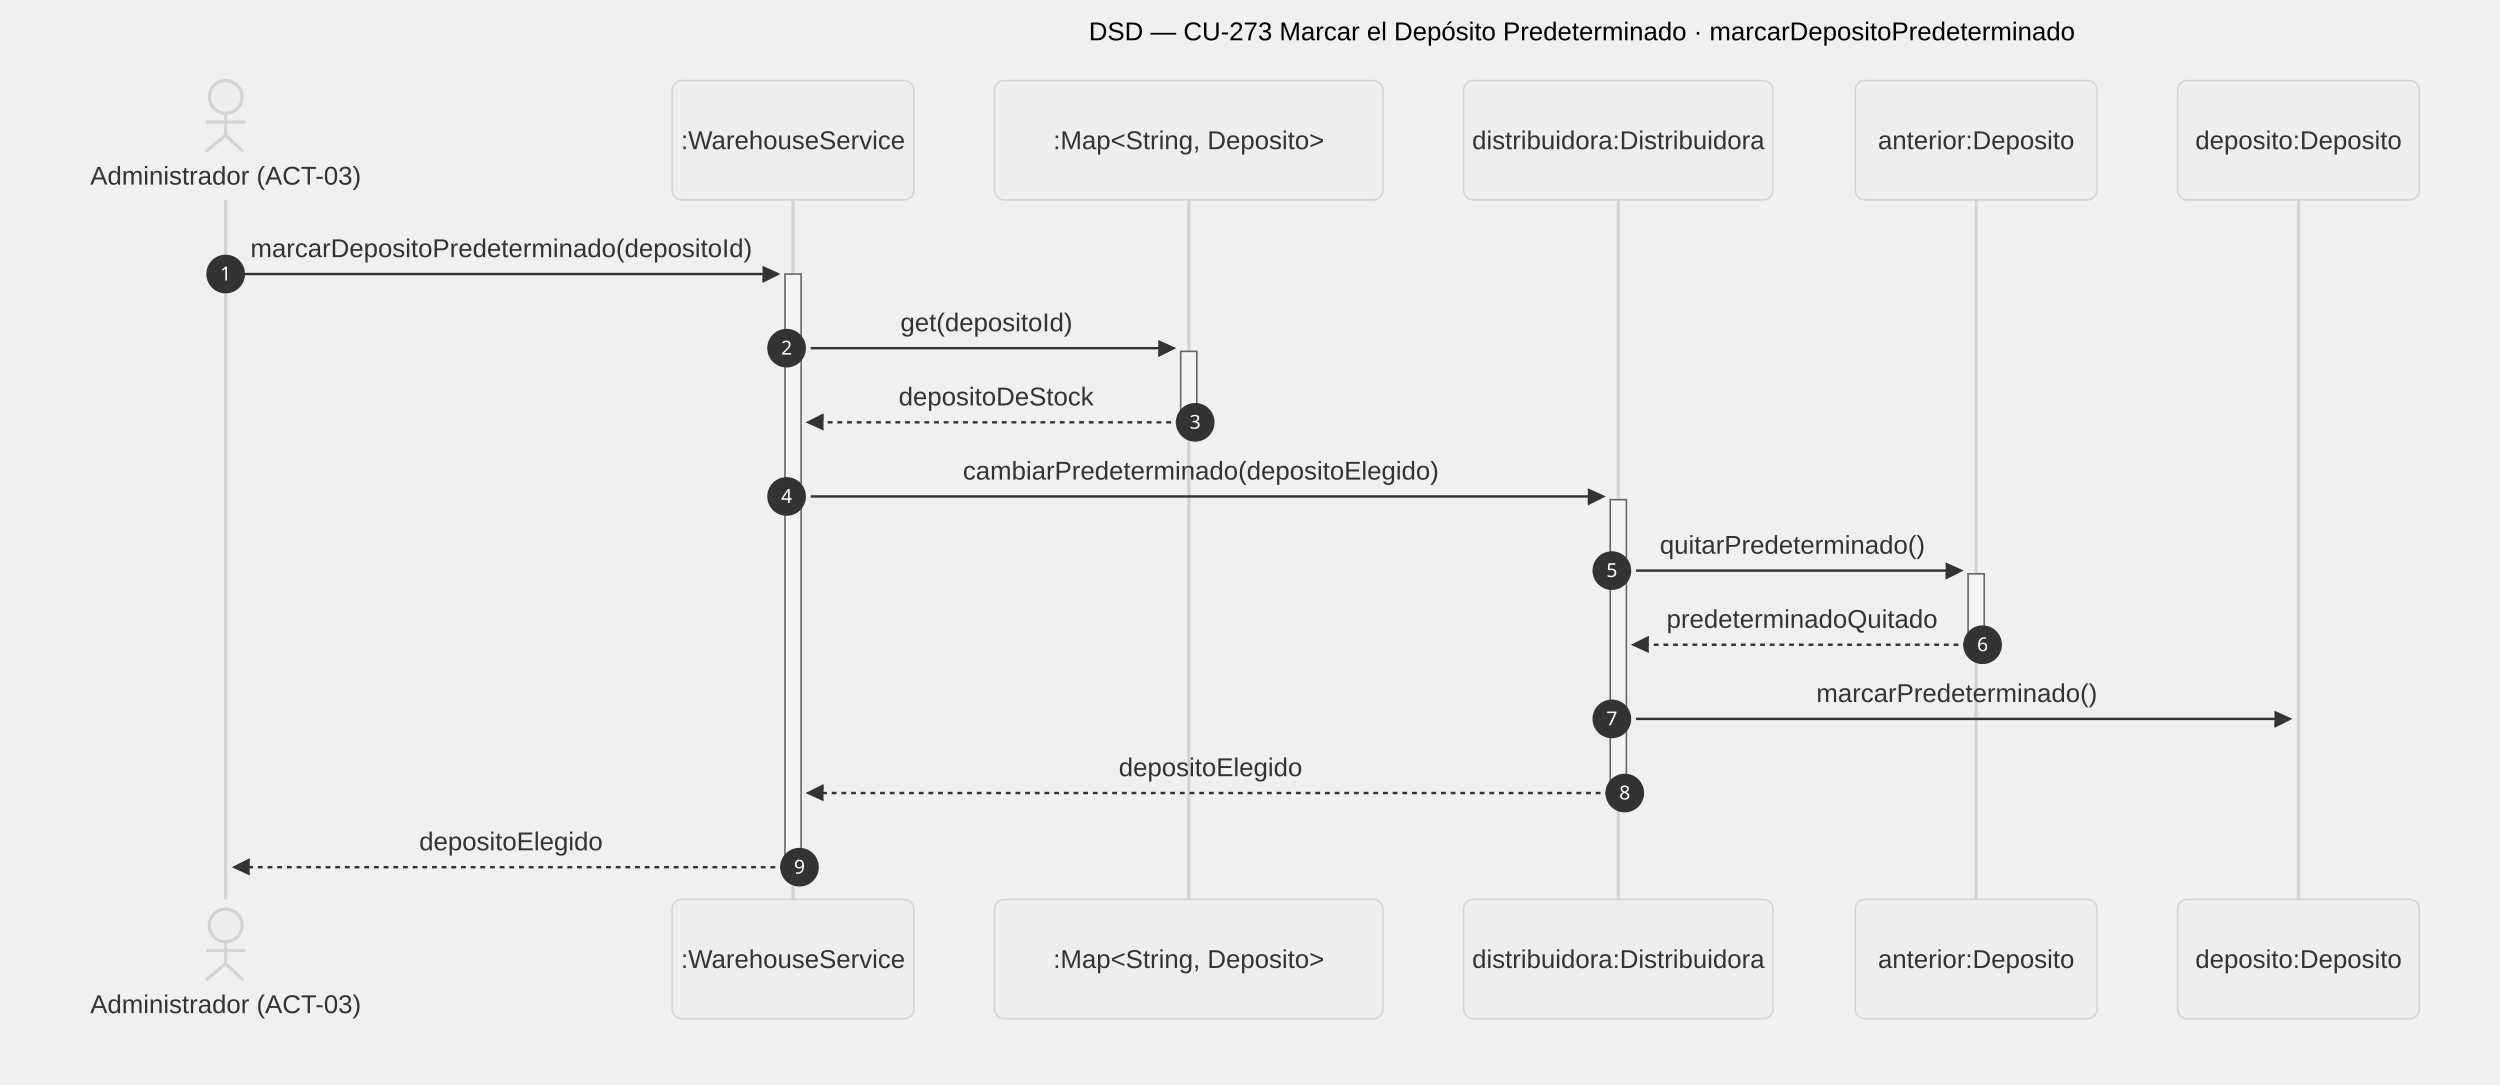
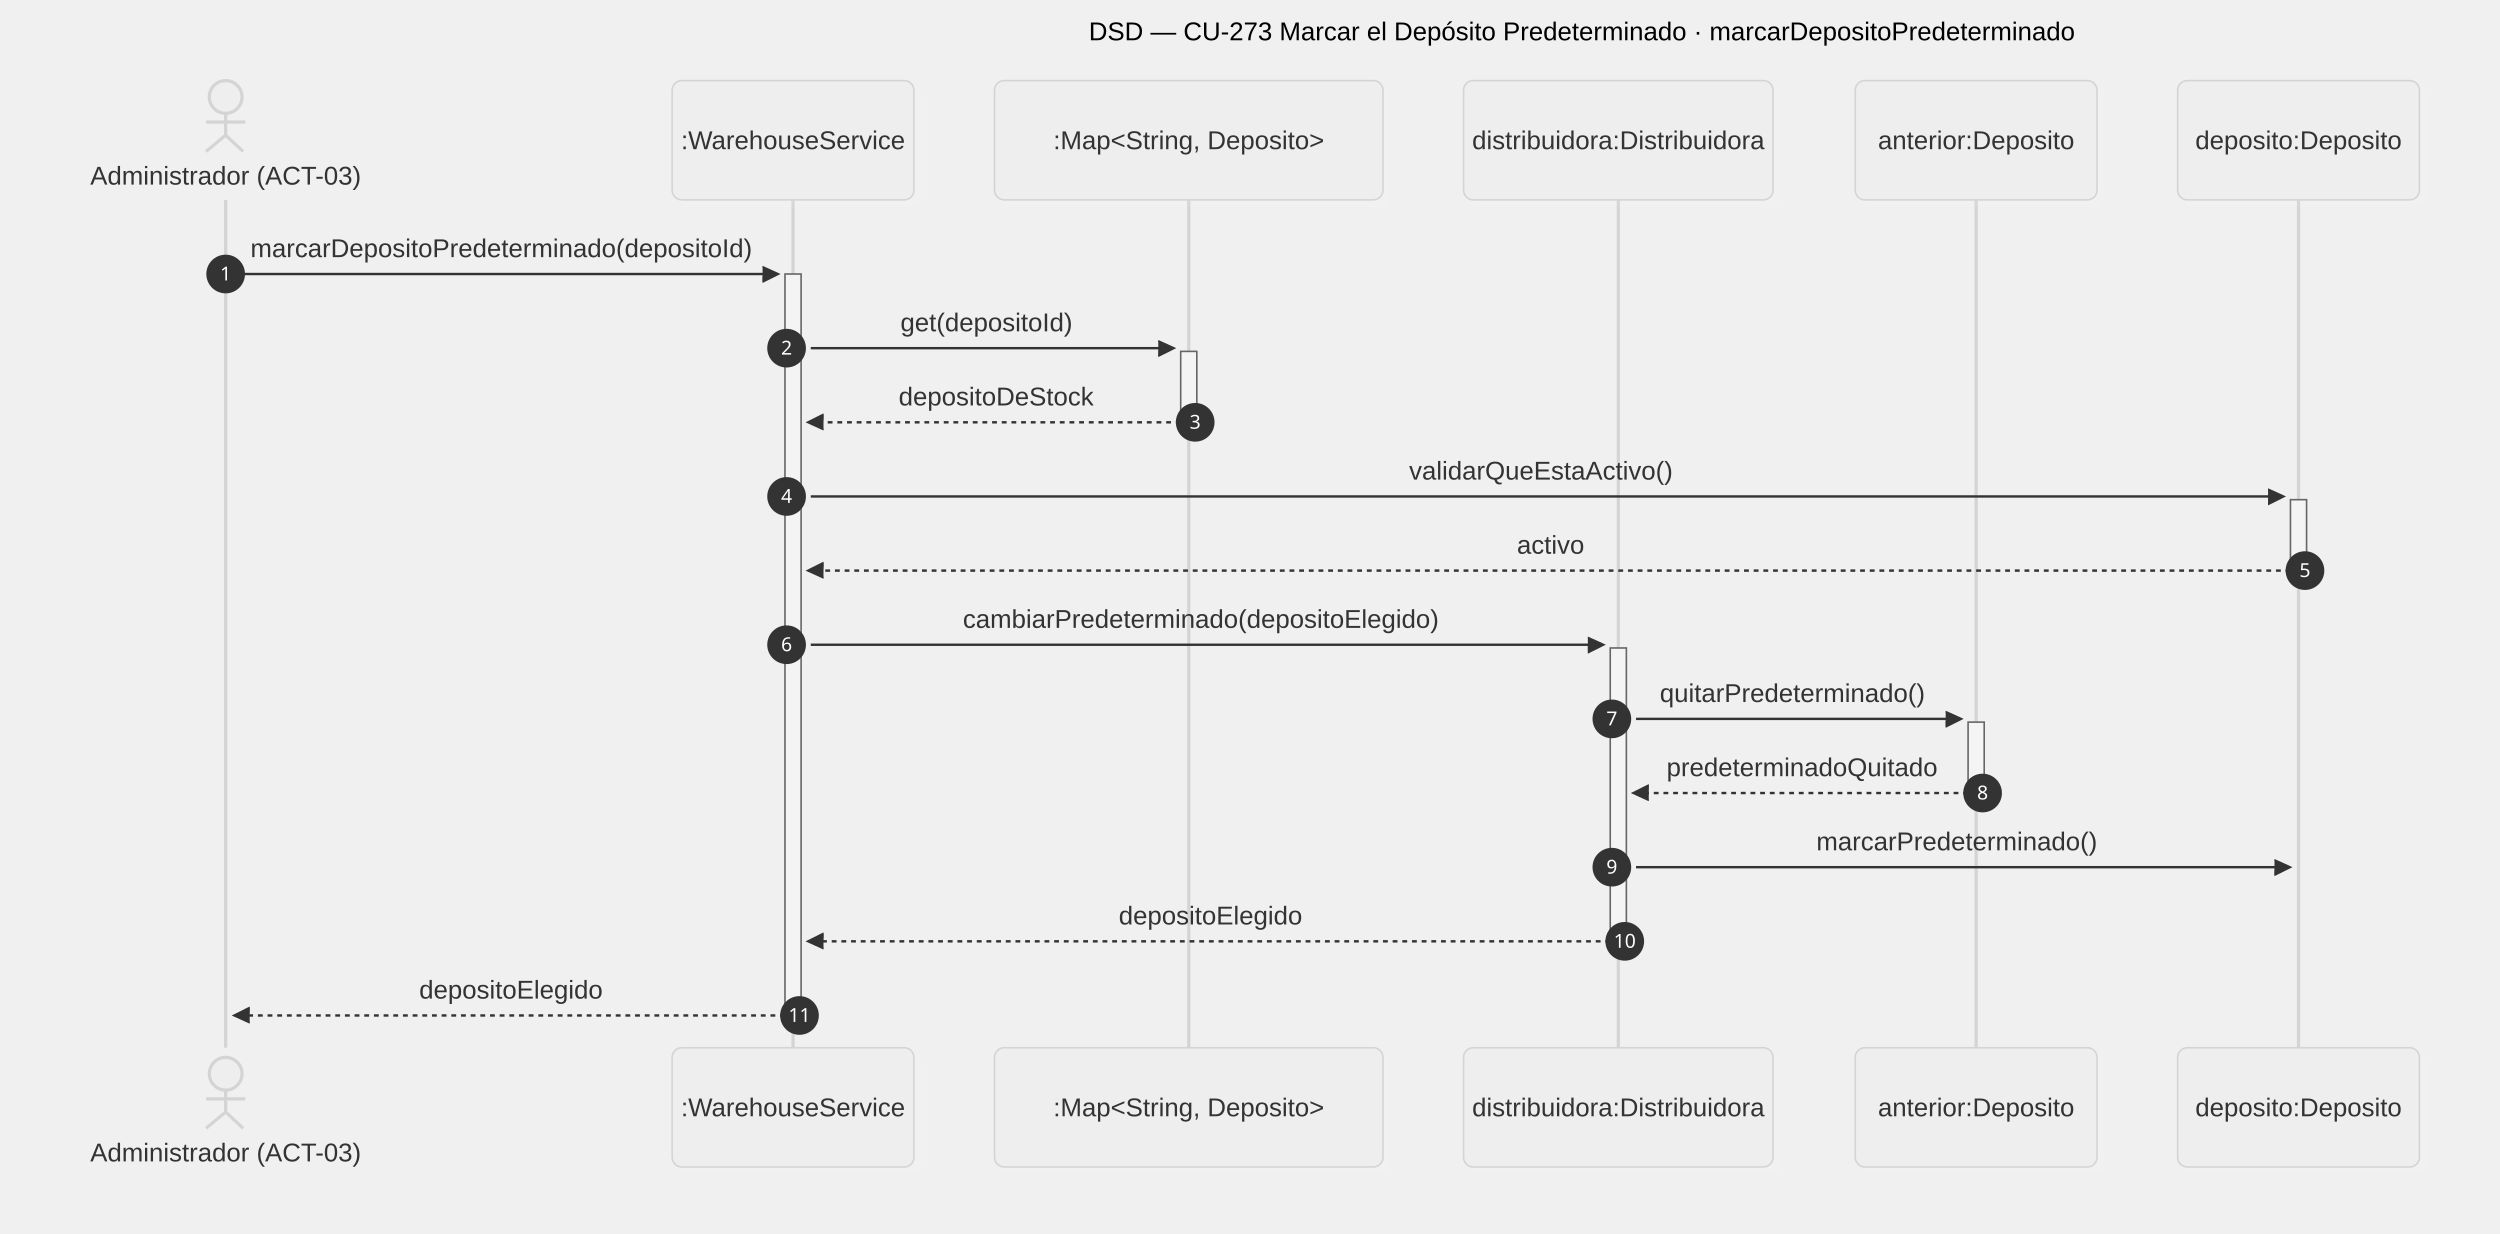
- <svg xmlns="http://www.w3.org/2000/svg" id="my-svg" width="100%" style="max-width: 1551px; background-color: white;" viewBox="-50 -50 1551 673" role="graphics-document document" aria-roledescription="sequence">
-   <g>
-     <rect x="1301" y="508" fill="#eaeaea" stroke="#666" width="150" height="74" name="DEP" rx="6" ry="6" class="actor actor-bottom" data-look="neo" filter="url(#my-svg-drop-shadow)" />
-     <text x="1376" y="545" dominant-baseline="central" alignment-baseline="central" class="actor actor-box" style="text-anchor: middle; font-size: 16px; font-weight: 400;">
+ <svg xmlns="http://www.w3.org/2000/svg" id="my-svg" width="100%" style="max-width: 1551px; background-color: white;" viewBox="-50 -50 1551 765" role="graphics-document document" aria-roledescription="sequence">
+   <g>
+     <rect x="1301" y="600" fill="#eaeaea" stroke="#666" width="150" height="74" name="DEP" rx="6" ry="6" class="actor actor-bottom" data-look="neo" filter="url(#my-svg-drop-shadow)" />
+     <text x="1376" y="637" dominant-baseline="central" alignment-baseline="central" class="actor actor-box" style="text-anchor: middle; font-size: 16px; font-weight: 400;">
      <tspan x="1376" dy="0">deposito:Deposito</tspan>
    </text>
  </g>
  <g>
-     <rect x="1101" y="508" fill="#eaeaea" stroke="#666" width="150" height="74" name="ANT" rx="6" ry="6" class="actor actor-bottom" data-look="neo" filter="url(#my-svg-drop-shadow)" />
-     <text x="1176" y="545" dominant-baseline="central" alignment-baseline="central" class="actor actor-box" style="text-anchor: middle; font-size: 16px; font-weight: 400;">
+     <rect x="1101" y="600" fill="#eaeaea" stroke="#666" width="150" height="74" name="ANT" rx="6" ry="6" class="actor actor-bottom" data-look="neo" filter="url(#my-svg-drop-shadow)" />
+     <text x="1176" y="637" dominant-baseline="central" alignment-baseline="central" class="actor actor-box" style="text-anchor: middle; font-size: 16px; font-weight: 400;">
      <tspan x="1176" dy="0">anterior:Deposito</tspan>
    </text>
  </g>
  <g>
-     <rect x="858" y="508" fill="#eaeaea" stroke="#666" width="192" height="74" name="DIS" rx="6" ry="6" class="actor actor-bottom" data-look="neo" filter="url(#my-svg-drop-shadow)" />
-     <text x="954" y="545" dominant-baseline="central" alignment-baseline="central" class="actor actor-box" style="text-anchor: middle; font-size: 16px; font-weight: 400;">
+     <rect x="858" y="600" fill="#eaeaea" stroke="#666" width="192" height="74" name="DIS" rx="6" ry="6" class="actor actor-bottom" data-look="neo" filter="url(#my-svg-drop-shadow)" />
+     <text x="954" y="637" dominant-baseline="central" alignment-baseline="central" class="actor actor-box" style="text-anchor: middle; font-size: 16px; font-weight: 400;">
      <tspan x="954" dy="0">distribuidora:Distribuidora</tspan>
    </text>
  </g>
  <g>
-     <rect x="567" y="508" fill="#eaeaea" stroke="#666" width="241" height="74" name="COL" rx="6" ry="6" class="actor actor-bottom" data-look="neo" filter="url(#my-svg-drop-shadow)" />
-     <text x="687.5" y="545" dominant-baseline="central" alignment-baseline="central" class="actor actor-box" style="text-anchor: middle; font-size: 16px; font-weight: 400;">
+     <rect x="567" y="600" fill="#eaeaea" stroke="#666" width="241" height="74" name="COL" rx="6" ry="6" class="actor actor-bottom" data-look="neo" filter="url(#my-svg-drop-shadow)" />
+     <text x="687.5" y="637" dominant-baseline="central" alignment-baseline="central" class="actor actor-box" style="text-anchor: middle; font-size: 16px; font-weight: 400;">
      <tspan x="687.5" dy="0">:Map&lt;String, Deposito&gt;</tspan>
    </text>
  </g>
  <g>
-     <rect x="367" y="508" fill="#eaeaea" stroke="#666" width="150" height="74" name="SRV" rx="6" ry="6" class="actor actor-bottom" data-look="neo" filter="url(#my-svg-drop-shadow)" />
-     <text x="442" y="545" dominant-baseline="central" alignment-baseline="central" class="actor actor-box" style="text-anchor: middle; font-size: 16px; font-weight: 400;">
+     <rect x="367" y="600" fill="#eaeaea" stroke="#666" width="150" height="74" name="SRV" rx="6" ry="6" class="actor actor-bottom" data-look="neo" filter="url(#my-svg-drop-shadow)" />
+     <text x="442" y="637" dominant-baseline="central" alignment-baseline="central" class="actor actor-box" style="text-anchor: middle; font-size: 16px; font-weight: 400;">
      <tspan x="442" dy="0">:WarehouseService</tspan>
    </text>
  </g>
  <g />
  <g>
-     <line id="actor5" x1="1376" y1="74" x2="1376" y2="508" class="actor-line 200" stroke-width="0.5px" stroke="#999" name="DEP" data-et="life-line" data-id="DEP" />
+     <line id="actor5" x1="1376" y1="74" x2="1376" y2="600" class="actor-line 200" stroke-width="0.5px" stroke="#999" name="DEP" data-et="life-line" data-id="DEP" />
    <g id="root-5" data-look="neo" data-et="participant" data-type="participant" data-id="DEP">
      <rect x="1301" y="0" fill="#eaeaea" stroke="#666" width="150" height="74" name="DEP" rx="6" ry="6" class="actor actor-top" data-look="neo" filter="url(#my-svg-drop-shadow)" />
      <text x="1376" y="37" dominant-baseline="central" alignment-baseline="central" class="actor actor-box" style="text-anchor: middle; font-size: 16px; font-weight: 400;">
        <tspan x="1376" dy="0">deposito:Deposito</tspan>
      </text>
    </g>
  </g>
  <g>
-     <line id="actor4" x1="1176" y1="74" x2="1176" y2="508" class="actor-line 200" stroke-width="0.5px" stroke="#999" name="ANT" data-et="life-line" data-id="ANT" />
+     <line id="actor4" x1="1176" y1="74" x2="1176" y2="600" class="actor-line 200" stroke-width="0.5px" stroke="#999" name="ANT" data-et="life-line" data-id="ANT" />
    <g id="root-4" data-look="neo" data-et="participant" data-type="participant" data-id="ANT">
      <rect x="1101" y="0" fill="#eaeaea" stroke="#666" width="150" height="74" name="ANT" rx="6" ry="6" class="actor actor-top" data-look="neo" filter="url(#my-svg-drop-shadow)" />
      <text x="1176" y="37" dominant-baseline="central" alignment-baseline="central" class="actor actor-box" style="text-anchor: middle; font-size: 16px; font-weight: 400;">
        <tspan x="1176" dy="0">anterior:Deposito</tspan>
      </text>
    </g>
  </g>
  <g>
-     <line id="actor3" x1="954" y1="74" x2="954" y2="508" class="actor-line 200" stroke-width="0.5px" stroke="#999" name="DIS" data-et="life-line" data-id="DIS" />
+     <line id="actor3" x1="954" y1="74" x2="954" y2="600" class="actor-line 200" stroke-width="0.5px" stroke="#999" name="DIS" data-et="life-line" data-id="DIS" />
    <g id="root-3" data-look="neo" data-et="participant" data-type="participant" data-id="DIS">
      <rect x="858" y="0" fill="#eaeaea" stroke="#666" width="192" height="74" name="DIS" rx="6" ry="6" class="actor actor-top" data-look="neo" filter="url(#my-svg-drop-shadow)" />
      <text x="954" y="37" dominant-baseline="central" alignment-baseline="central" class="actor actor-box" style="text-anchor: middle; font-size: 16px; font-weight: 400;">
        <tspan x="954" dy="0">distribuidora:Distribuidora</tspan>
      </text>
    </g>
  </g>
  <g>
-     <line id="actor2" x1="687.5" y1="74" x2="687.5" y2="508" class="actor-line 200" stroke-width="0.5px" stroke="#999" name="COL" data-et="life-line" data-id="COL" />
+     <line id="actor2" x1="687.5" y1="74" x2="687.5" y2="600" class="actor-line 200" stroke-width="0.5px" stroke="#999" name="COL" data-et="life-line" data-id="COL" />
    <g id="root-2" data-look="neo" data-et="participant" data-type="participant" data-id="COL">
      <rect x="567" y="0" fill="#eaeaea" stroke="#666" width="241" height="74" name="COL" rx="6" ry="6" class="actor actor-top" data-look="neo" filter="url(#my-svg-drop-shadow)" />
      <text x="687.5" y="37" dominant-baseline="central" alignment-baseline="central" class="actor actor-box" style="text-anchor: middle; font-size: 16px; font-weight: 400;">
        <tspan x="687.5" dy="0">:Map&lt;String, Deposito&gt;</tspan>
      </text>
    </g>
  </g>
  <g>
-     <line id="actor1" x1="442" y1="74" x2="442" y2="508" class="actor-line 200" stroke-width="0.5px" stroke="#999" name="SRV" data-et="life-line" data-id="SRV" />
+     <line id="actor1" x1="442" y1="74" x2="442" y2="600" class="actor-line 200" stroke-width="0.5px" stroke="#999" name="SRV" data-et="life-line" data-id="SRV" />
    <g id="root-1" data-look="neo" data-et="participant" data-type="participant" data-id="SRV">
      <rect x="367" y="0" fill="#eaeaea" stroke="#666" width="150" height="74" name="SRV" rx="6" ry="6" class="actor actor-top" data-look="neo" filter="url(#my-svg-drop-shadow)" />
      <text x="442" y="37" dominant-baseline="central" alignment-baseline="central" class="actor actor-box" style="text-anchor: middle; font-size: 16px; font-weight: 400;">
        <tspan x="442" dy="0">:WarehouseService</tspan>
      </text>
    </g>
  </g>
  <g>
-     <line id="actor0" x1="90" y1="74" x2="90" y2="508" class="actor-line 200" stroke-width="0.5px" stroke="#999" name="ADM" data-et="life-line" data-id="ADM" />
+     <line id="actor0" x1="90" y1="74" x2="90" y2="600" class="actor-line 200" stroke-width="0.5px" stroke="#999" name="ADM" data-et="life-line" data-id="ADM" />
  </g>
  <style>#my-svg{font-family:"trebuchet ms",verdana,arial,sans-serif;font-size:16px;fill:#000000;}@keyframes edge-animation-frame{from{stroke-dashoffset:0;}}@keyframes dash{to{stroke-dashoffset:0;}}#my-svg .edge-animation-slow{stroke-dasharray:9,5!important;stroke-dashoffset:900;animation:dash 50s linear infinite;stroke-linecap:round;}#my-svg .edge-animation-fast{stroke-dasharray:9,5!important;stroke-dashoffset:900;animation:dash 20s linear infinite;stroke-linecap:round;}#my-svg .error-icon{fill:#552222;}#my-svg .error-text{fill:#552222;stroke:#552222;}#my-svg .edge-thickness-normal{stroke-width:1px;}#my-svg .edge-thickness-thick{stroke-width:3.5px;}#my-svg .edge-pattern-solid{stroke-dasharray:0;}#my-svg .edge-thickness-invisible{stroke-width:0;fill:none;}#my-svg .edge-pattern-dashed{stroke-dasharray:3;}#my-svg .edge-pattern-dotted{stroke-dasharray:2;}#my-svg .marker{fill:#666;stroke:#666;}#my-svg .marker.cross{stroke:#666;}#my-svg svg{font-family:"trebuchet ms",verdana,arial,sans-serif;font-size:16px;}#my-svg p{margin:0;}#my-svg .actor{stroke:hsl(0, 0%, 83%);fill:#eee;stroke-width:1;}#my-svg rect.actor.outer-path[data-look="neo"]{filter:drop-shadow( 1px 2px 2px rgba(185,185,185,1));}#my-svg rect.note[data-look="neo"]{stroke:#999;fill:#666;filter:drop-shadow( 1px 2px 2px rgba(185,185,185,1));}#my-svg text.actor&gt;tspan{fill:#333;stroke:none;}#my-svg .actor-line{stroke:hsl(0, 0%, 83%);}#my-svg .innerArc{stroke-width:1.5;stroke-dasharray:none;}#my-svg .messageLine0{stroke-width:1.5;stroke-dasharray:none;stroke:#333;}#my-svg .messageLine1{stroke-width:1.5;stroke-dasharray:2,2;stroke:#333;}#my-svg [id$="-arrowhead"] path{fill:#333;stroke:#333;}#my-svg .sequenceNumber{fill:white;}#my-svg [id$="-sequencenumber"]{fill:#333;}#my-svg [id$="-crosshead"] path{fill:#333;stroke:#333;}#my-svg .messageText{fill:#333;stroke:none;}#my-svg .labelBox{stroke:hsl(0, 0%, 83%);fill:#eee;filter:drop-shadow( 1px 2px 2px rgba(185,185,185,1));}#my-svg .labelText,#my-svg .labelText&gt;tspan{fill:#333;stroke:none;}#my-svg .loopText,#my-svg .loopText&gt;tspan{fill:#333;stroke:none;}#my-svg .sectionTitle,#my-svg .sectionTitle&gt;tspan{fill:#333;stroke:none;}#my-svg .loopLine{stroke-width:2px;stroke-dasharray:2,2;stroke:hsl(0, 0%, 83%);fill:hsl(0, 0%, 83%);}#my-svg .note{stroke:#999;fill:#666;}#my-svg .noteText,#my-svg .noteText&gt;tspan{fill:#fff;stroke:none;}#my-svg .activation0{fill:#f4f4f4;stroke:#666;}#my-svg .activation1{fill:#f4f4f4;stroke:#666;}#my-svg .activation2{fill:#f4f4f4;stroke:#666;}#my-svg .actorPopupMenu{position:absolute;}#my-svg .actorPopupMenuPanel{position:absolute;fill:#eee;box-shadow:0px 8px 16px 0px rgba(0,0,0,0.2);filter:drop-shadow(3px 5px 2px rgb(0 0 0 / 0.4));}#my-svg .actor-man circle,#my-svg line{fill:#eee;stroke-width:2px;}#my-svg g rect.rect{filter:drop-shadow( 1px 2px 2px rgba(185,185,185,1));stroke:#999;}#my-svg .node .neo-node{stroke:#999;}#my-svg [data-look="neo"].node rect,#my-svg [data-look="neo"].cluster rect,#my-svg [data-look="neo"].node polygon{stroke:url(#my-svg-gradient);filter:drop-shadow( 1px 2px 2px rgba(185,185,185,1));}#my-svg [data-look="neo"].swimlane.cluster rect{filter:none;}#my-svg [data-look="neo"].node path{stroke:url(#my-svg-gradient);stroke-width:1px;}#my-svg [data-look="neo"].node .outer-path{filter:drop-shadow( 1px 2px 2px rgba(185,185,185,1));}#my-svg [data-look="neo"].node .neo-line path{stroke:#999;filter:none;}#my-svg [data-look="neo"].node circle{stroke:url(#my-svg-gradient);filter:drop-shadow( 1px 2px 2px rgba(185,185,185,1));}#my-svg [data-look="neo"].node circle .state-start{fill:#000000;}#my-svg [data-look="neo"].icon-shape .icon{fill:url(#my-svg-gradient);filter:drop-shadow( 1px 2px 2px rgba(185,185,185,1));}#my-svg [data-look="neo"].icon-shape .icon-neo path{stroke:url(#my-svg-gradient);filter:drop-shadow( 1px 2px 2px rgba(185,185,185,1));}#my-svg :root{--mermaid-font-family:"trebuchet ms",verdana,arial,sans-serif;}</style>
  <g />
  <defs>
    <symbol id="my-svg-computer" width="24" height="24">
      <path transform="scale(.5)" d="M2 2v13h20v-13h-20zm18 11h-16v-9h16v9zm-10.228 6l.466-1h3.524l.467 1h-4.457zm14.228 3h-24l2-6h2.104l-1.33 4h18.45l-1.297-4h2.073l2 6zm-5-10h-14v-7h14v7z" />
    </symbol>
  </defs>
  <defs>
    <symbol id="my-svg-database" fill-rule="evenodd" clip-rule="evenodd">
      <path transform="scale(.5)" d="M12.258.001l.256.004.255.005.253.008.251.01.249.012.247.015.246.016.242.019.241.02.239.023.236.024.233.027.231.028.229.031.225.032.223.034.22.036.217.038.214.04.211.041.208.043.205.045.201.046.198.048.194.05.191.051.187.053.183.054.18.056.175.057.172.059.168.06.163.061.16.063.155.064.15.066.074.033.073.033.071.034.07.034.069.035.068.035.067.035.066.035.064.036.064.036.062.036.06.036.06.037.058.037.058.037.055.038.055.038.053.038.052.038.051.039.05.039.048.039.047.039.045.04.044.04.043.04.041.04.04.041.039.041.037.041.036.041.034.041.033.042.032.042.03.042.029.042.027.042.026.043.024.043.023.043.021.043.02.043.018.044.017.043.015.044.013.044.012.044.011.045.009.044.007.045.006.045.004.045.002.045.001.045v17l-.001.045-.002.045-.004.045-.006.045-.007.045-.009.044-.011.045-.012.044-.013.044-.015.044-.017.043-.018.044-.02.043-.021.043-.023.043-.024.043-.026.043-.027.042-.029.042-.03.042-.032.042-.033.042-.034.041-.036.041-.037.041-.039.041-.04.041-.041.04-.043.04-.044.04-.045.04-.047.039-.048.039-.05.039-.051.039-.052.038-.053.038-.055.038-.055.038-.058.037-.058.037-.06.037-.06.036-.062.036-.064.036-.064.036-.066.035-.067.035-.068.035-.069.035-.07.034-.071.034-.073.033-.074.033-.15.066-.155.064-.16.063-.163.061-.168.06-.172.059-.175.057-.18.056-.183.054-.187.053-.191.051-.194.05-.198.048-.201.046-.205.045-.208.043-.211.041-.214.04-.217.038-.22.036-.223.034-.225.032-.229.031-.231.028-.233.027-.236.024-.239.023-.241.02-.242.019-.246.016-.247.015-.249.012-.251.01-.253.008-.255.005-.256.004-.258.001-.258-.001-.256-.004-.255-.005-.253-.008-.251-.01-.249-.012-.247-.015-.245-.016-.243-.019-.241-.02-.238-.023-.236-.024-.234-.027-.231-.028-.228-.031-.226-.032-.223-.034-.22-.036-.217-.038-.214-.04-.211-.041-.208-.043-.204-.045-.201-.046-.198-.048-.195-.05-.19-.051-.187-.053-.184-.054-.179-.056-.176-.057-.172-.059-.167-.06-.164-.061-.159-.063-.155-.064-.151-.066-.074-.033-.072-.033-.072-.034-.07-.034-.069-.035-.068-.035-.067-.035-.066-.035-.064-.036-.063-.036-.062-.036-.061-.036-.06-.037-.058-.037-.057-.037-.056-.038-.055-.038-.053-.038-.052-.038-.051-.039-.049-.039-.049-.039-.046-.039-.046-.04-.044-.04-.043-.04-.041-.04-.04-.041-.039-.041-.037-.041-.036-.041-.034-.041-.033-.042-.032-.042-.03-.042-.029-.042-.027-.042-.026-.043-.024-.043-.023-.043-.021-.043-.02-.043-.018-.044-.017-.043-.015-.044-.013-.044-.012-.044-.011-.045-.009-.044-.007-.045-.006-.045-.004-.045-.002-.045-.001-.045v-17l.001-.045.002-.045.004-.045.006-.045.007-.045.009-.044.011-.045.012-.044.013-.044.015-.044.017-.043.018-.044.02-.043.021-.043.023-.043.024-.043.026-.043.027-.042.029-.042.03-.042.032-.042.033-.042.034-.041.036-.041.037-.041.039-.041.04-.041.041-.04.043-.04.044-.04.046-.04.046-.039.049-.039.049-.039.051-.039.052-.038.053-.038.055-.038.056-.038.057-.037.058-.037.06-.037.061-.036.062-.036.063-.036.064-.036.066-.035.067-.035.068-.035.069-.035.07-.034.072-.034.072-.033.074-.033.151-.066.155-.064.159-.063.164-.061.167-.06.172-.059.176-.057.179-.056.184-.054.187-.053.19-.051.195-.05.198-.048.201-.046.204-.045.208-.043.211-.041.214-.04.217-.038.22-.036.223-.034.226-.032.228-.031.231-.028.234-.027.236-.024.238-.023.241-.02.243-.019.245-.016.247-.015.249-.012.251-.01.253-.008.255-.005.256-.004.258-.001.258.001zm-9.258 20.499v.01l.001.021.003.021.004.022.005.021.006.022.007.022.009.023.01.022.011.023.012.023.013.023.015.023.016.024.017.023.018.024.019.024.021.024.022.025.023.024.024.025.052.049.056.05.061.051.066.051.07.051.075.051.079.052.084.052.088.052.092.052.097.052.102.051.105.052.11.052.114.051.119.051.123.051.127.05.131.05.135.05.139.048.144.049.147.047.152.047.155.047.16.045.163.045.167.043.171.043.176.041.178.041.183.039.187.039.19.037.194.035.197.035.202.033.204.031.209.03.212.029.216.027.219.025.222.024.226.021.23.02.233.018.236.016.24.015.243.012.246.01.249.008.253.005.256.004.259.001.26-.001.257-.004.254-.005.25-.008.247-.011.244-.012.241-.014.237-.016.233-.018.231-.021.226-.021.224-.024.22-.026.216-.027.212-.028.21-.031.205-.031.202-.034.198-.034.194-.036.191-.037.187-.039.183-.04.179-.04.175-.042.172-.043.168-.044.163-.045.16-.046.155-.046.152-.047.148-.048.143-.049.139-.049.136-.05.131-.05.126-.05.123-.051.118-.052.114-.051.11-.052.106-.052.101-.052.096-.052.092-.052.088-.053.083-.051.079-.052.074-.052.07-.051.065-.051.06-.051.056-.05.051-.05.023-.024.023-.025.021-.024.02-.024.019-.024.018-.024.017-.024.015-.023.014-.024.013-.023.012-.023.01-.023.01-.022.008-.022.006-.022.006-.022.004-.022.004-.021.001-.021.001-.021v-4.127l-.077.055-.08.053-.083.054-.085.053-.087.052-.09.052-.093.051-.095.05-.097.05-.1.049-.102.049-.105.048-.106.047-.109.047-.111.046-.114.045-.115.045-.118.044-.12.043-.122.042-.124.042-.126.041-.128.04-.13.04-.132.038-.134.038-.135.037-.138.037-.139.035-.142.035-.143.034-.144.033-.147.032-.148.031-.15.03-.151.03-.153.029-.154.027-.156.027-.158.026-.159.025-.161.024-.162.023-.163.022-.165.021-.166.02-.167.019-.169.018-.169.017-.171.016-.173.015-.173.014-.175.013-.175.012-.177.011-.178.01-.179.008-.179.008-.181.006-.182.005-.182.004-.184.003-.184.002h-.37l-.184-.002-.184-.003-.182-.004-.182-.005-.181-.006-.179-.008-.179-.008-.178-.01-.176-.011-.176-.012-.175-.013-.173-.014-.172-.015-.171-.016-.17-.017-.169-.018-.167-.019-.166-.02-.165-.021-.163-.022-.162-.023-.161-.024-.159-.025-.157-.026-.156-.027-.155-.027-.153-.029-.151-.03-.15-.03-.148-.031-.146-.032-.145-.033-.143-.034-.141-.035-.14-.035-.137-.037-.136-.037-.134-.038-.132-.038-.13-.04-.128-.04-.126-.041-.124-.042-.122-.042-.12-.044-.117-.043-.116-.045-.113-.045-.112-.046-.109-.047-.106-.047-.105-.048-.102-.049-.1-.049-.097-.05-.095-.05-.093-.052-.09-.051-.087-.052-.085-.053-.083-.054-.08-.054-.077-.054v4.127zm0-5.654v.011l.001.021.003.021.004.021.005.022.006.022.007.022.009.022.01.022.011.023.012.023.013.023.015.024.016.023.017.024.018.024.019.024.021.024.022.024.023.025.024.024.052.05.056.05.061.05.066.051.07.051.075.052.079.051.084.052.088.052.092.052.097.052.102.052.105.052.11.051.114.051.119.052.123.05.127.051.131.05.135.049.139.049.144.048.147.048.152.047.155.046.16.045.163.045.167.044.171.042.176.042.178.04.183.04.187.038.19.037.194.036.197.034.202.033.204.032.209.03.212.028.216.027.219.025.222.024.226.022.23.02.233.018.236.016.24.014.243.012.246.01.249.008.253.006.256.003.259.001.26-.001.257-.003.254-.006.25-.008.247-.01.244-.012.241-.015.237-.016.233-.018.231-.02.226-.022.224-.024.22-.025.216-.027.212-.029.21-.03.205-.032.202-.033.198-.035.194-.036.191-.037.187-.039.183-.039.179-.041.175-.042.172-.043.168-.044.163-.045.16-.045.155-.047.152-.047.148-.048.143-.048.139-.05.136-.049.131-.05.126-.051.123-.051.118-.051.114-.052.11-.052.106-.052.101-.052.096-.052.092-.052.088-.052.083-.052.079-.052.074-.051.07-.052.065-.051.06-.05.056-.051.051-.049.023-.025.023-.024.021-.025.02-.024.019-.024.018-.024.017-.024.015-.023.014-.023.013-.024.012-.022.01-.023.01-.023.008-.022.006-.022.006-.022.004-.021.004-.022.001-.021.001-.021v-4.139l-.077.054-.08.054-.083.054-.085.052-.087.053-.09.051-.093.051-.095.051-.097.05-.1.049-.102.049-.105.048-.106.047-.109.047-.111.046-.114.045-.115.044-.118.044-.12.044-.122.042-.124.042-.126.041-.128.04-.13.039-.132.039-.134.038-.135.037-.138.036-.139.036-.142.035-.143.033-.144.033-.147.033-.148.031-.15.03-.151.03-.153.028-.154.028-.156.027-.158.026-.159.025-.161.024-.162.023-.163.022-.165.021-.166.02-.167.019-.169.018-.169.017-.171.016-.173.015-.173.014-.175.013-.175.012-.177.011-.178.009-.179.009-.179.007-.181.007-.182.005-.182.004-.184.003-.184.002h-.37l-.184-.002-.184-.003-.182-.004-.182-.005-.181-.007-.179-.007-.179-.009-.178-.009-.176-.011-.176-.012-.175-.013-.173-.014-.172-.015-.171-.016-.17-.017-.169-.018-.167-.019-.166-.02-.165-.021-.163-.022-.162-.023-.161-.024-.159-.025-.157-.026-.156-.027-.155-.028-.153-.028-.151-.03-.15-.03-.148-.031-.146-.033-.145-.033-.143-.033-.141-.035-.14-.036-.137-.036-.136-.037-.134-.038-.132-.039-.13-.039-.128-.04-.126-.041-.124-.042-.122-.043-.12-.043-.117-.044-.116-.044-.113-.046-.112-.046-.109-.046-.106-.047-.105-.048-.102-.049-.1-.049-.097-.05-.095-.051-.093-.051-.09-.051-.087-.053-.085-.052-.083-.054-.08-.054-.077-.054v4.139zm0-5.666v.011l.001.02.003.022.004.021.005.022.006.021.007.022.009.023.01.022.011.023.012.023.013.023.015.023.016.024.017.024.018.023.019.024.021.025.022.024.023.024.024.025.052.05.056.05.061.05.066.051.07.051.075.052.079.051.084.052.088.052.092.052.097.052.102.052.105.051.11.052.114.051.119.051.123.051.127.05.131.05.135.05.139.049.144.048.147.048.152.047.155.046.16.045.163.045.167.043.171.043.176.042.178.04.183.04.187.038.19.037.194.036.197.034.202.033.204.032.209.03.212.028.216.027.219.025.222.024.226.021.23.02.233.018.236.017.24.014.243.012.246.01.249.008.253.006.256.003.259.001.26-.001.257-.003.254-.006.25-.008.247-.01.244-.013.241-.014.237-.016.233-.018.231-.02.226-.022.224-.024.22-.025.216-.027.212-.029.21-.03.205-.032.202-.033.198-.035.194-.036.191-.037.187-.039.183-.039.179-.041.175-.042.172-.043.168-.044.163-.045.16-.045.155-.047.152-.047.148-.048.143-.049.139-.049.136-.049.131-.051.126-.05.123-.051.118-.052.114-.051.11-.052.106-.052.101-.052.096-.052.092-.052.088-.052.083-.052.079-.052.074-.052.07-.051.065-.051.06-.051.056-.05.051-.049.023-.025.023-.025.021-.024.02-.024.019-.024.018-.024.017-.024.015-.023.014-.024.013-.023.012-.023.01-.022.01-.023.008-.022.006-.022.006-.022.004-.022.004-.021.001-.021.001-.021v-4.153l-.077.054-.08.054-.083.053-.085.053-.087.053-.09.051-.093.051-.095.051-.097.05-.1.049-.102.048-.105.048-.106.048-.109.046-.111.046-.114.046-.115.044-.118.044-.12.043-.122.043-.124.042-.126.041-.128.04-.13.039-.132.039-.134.038-.135.037-.138.036-.139.036-.142.034-.143.034-.144.033-.147.032-.148.032-.15.03-.151.03-.153.028-.154.028-.156.027-.158.026-.159.024-.161.024-.162.023-.163.023-.165.021-.166.02-.167.019-.169.018-.169.017-.171.016-.173.015-.173.014-.175.013-.175.012-.177.01-.178.01-.179.009-.179.007-.181.006-.182.006-.182.004-.184.003-.184.001-.185.001-.185-.001-.184-.001-.184-.003-.182-.004-.182-.006-.181-.006-.179-.007-.179-.009-.178-.01-.176-.01-.176-.012-.175-.013-.173-.014-.172-.015-.171-.016-.17-.017-.169-.018-.167-.019-.166-.02-.165-.021-.163-.023-.162-.023-.161-.024-.159-.024-.157-.026-.156-.027-.155-.028-.153-.028-.151-.03-.15-.03-.148-.032-.146-.032-.145-.033-.143-.034-.141-.034-.14-.036-.137-.036-.136-.037-.134-.038-.132-.039-.13-.039-.128-.041-.126-.041-.124-.041-.122-.043-.12-.043-.117-.044-.116-.044-.113-.046-.112-.046-.109-.046-.106-.048-.105-.048-.102-.048-.1-.05-.097-.049-.095-.051-.093-.051-.09-.052-.087-.052-.085-.053-.083-.053-.08-.054-.077-.054v4.153zm8.74-8.179l-.257.004-.254.005-.25.008-.247.011-.244.012-.241.014-.237.016-.233.018-.231.021-.226.022-.224.023-.22.026-.216.027-.212.028-.21.031-.205.032-.202.033-.198.034-.194.036-.191.038-.187.038-.183.04-.179.041-.175.042-.172.043-.168.043-.163.045-.16.046-.155.046-.152.048-.148.048-.143.048-.139.049-.136.05-.131.05-.126.051-.123.051-.118.051-.114.052-.11.052-.106.052-.101.052-.096.052-.092.052-.088.052-.083.052-.079.052-.074.051-.07.052-.065.051-.06.05-.056.05-.051.05-.023.025-.023.024-.021.024-.02.025-.019.024-.018.024-.017.023-.015.024-.014.023-.013.023-.012.023-.01.023-.01.022-.008.022-.006.023-.006.021-.004.022-.004.021-.001.021-.001.021.001.021.001.021.004.021.004.022.006.021.006.023.008.022.01.022.01.023.012.023.013.023.014.023.015.024.017.023.018.024.019.024.02.025.021.024.023.024.023.025.051.05.056.05.06.05.065.051.07.052.074.051.079.052.083.052.088.052.092.052.096.052.101.052.106.052.11.052.114.052.118.051.123.051.126.051.131.05.136.05.139.049.143.048.148.048.152.048.155.046.16.046.163.045.168.043.172.043.175.042.179.041.183.04.187.038.191.038.194.036.198.034.202.033.205.032.21.031.212.028.216.027.22.026.224.023.226.022.231.021.233.018.237.016.241.014.244.012.247.011.25.008.254.005.257.004.26.001.26-.001.257-.004.254-.005.25-.008.247-.011.244-.012.241-.014.237-.016.233-.018.231-.021.226-.022.224-.023.22-.026.216-.027.212-.028.21-.031.205-.032.202-.033.198-.034.194-.036.191-.038.187-.038.183-.04.179-.041.175-.042.172-.043.168-.043.163-.045.16-.046.155-.046.152-.048.148-.048.143-.048.139-.049.136-.05.131-.05.126-.051.123-.051.118-.051.114-.052.11-.052.106-.052.101-.052.096-.052.092-.052.088-.052.083-.052.079-.052.074-.051.07-.052.065-.051.06-.05.056-.05.051-.05.023-.025.023-.024.021-.024.02-.025.019-.024.018-.024.017-.023.015-.024.014-.023.013-.023.012-.023.01-.023.01-.022.008-.022.006-.023.006-.021.004-.022.004-.021.001-.021.001-.021-.001-.021-.001-.021-.004-.021-.004-.022-.006-.021-.006-.023-.008-.022-.01-.022-.01-.023-.012-.023-.013-.023-.014-.023-.015-.024-.017-.023-.018-.024-.019-.024-.02-.025-.021-.024-.023-.024-.023-.025-.051-.05-.056-.05-.06-.05-.065-.051-.07-.052-.074-.051-.079-.052-.083-.052-.088-.052-.092-.052-.096-.052-.101-.052-.106-.052-.11-.052-.114-.052-.118-.051-.123-.051-.126-.051-.131-.05-.136-.05-.139-.049-.143-.048-.148-.048-.152-.048-.155-.046-.16-.046-.163-.045-.168-.043-.172-.043-.175-.042-.179-.041-.183-.04-.187-.038-.191-.038-.194-.036-.198-.034-.202-.033-.205-.032-.21-.031-.212-.028-.216-.027-.22-.026-.224-.023-.226-.022-.231-.021-.233-.018-.237-.016-.241-.014-.244-.012-.247-.011-.25-.008-.254-.005-.257-.004-.26-.001-.26.001z" />
    </symbol>
  </defs>
  <defs>
    <symbol id="my-svg-clock" width="24" height="24">
      <path transform="scale(.5)" d="M12 2c5.514 0 10 4.486 10 10s-4.486 10-10 10-10-4.486-10-10 4.486-10 10-10zm0-2c-6.627 0-12 5.373-12 12s5.373 12 12 12 12-5.373 12-12-5.373-12-12-12zm5.848 12.459c.202.038.202.333.001.372-1.907.361-6.045 1.111-6.547 1.111-.719 0-1.301-.582-1.301-1.301 0-.512.77-5.447 1.125-7.445.034-.192.312-.181.343.014l.985 6.238 5.394 1.011z" />
    </symbol>
  </defs>
  <defs>
    <marker id="my-svg-arrowhead" refX="7.9" refY="5" markerUnits="userSpaceOnUse" markerWidth="12" markerHeight="12" orient="auto-start-reverse">
      <path d="M -1 0 L 10 5 L 0 10 z" />
    </marker>
  </defs>
  <defs>
    <marker id="my-svg-crosshead" markerWidth="15" markerHeight="8" orient="auto" refX="4" refY="4.5">
      <path fill="none" stroke="#000000" stroke-width="1pt" d="M 1,2 L 6,7 M 6,2 L 1,7" style="stroke-dasharray: 0, 0;" />
    </marker>
  </defs>
  <defs>
    <marker id="my-svg-filled-head" refX="15.5" refY="7" markerWidth="20" markerHeight="28" orient="auto">
      <path d="M 18,7 L9,13 L14,7 L9,1 Z" />
    </marker>
  </defs>
  <defs>
    <marker id="my-svg-sequencenumber" refX="15" refY="15" markerWidth="60" markerHeight="40" orient="auto">
      <circle cx="15" cy="15" r="6" />
    </marker>
  </defs>
  <defs>
    <marker id="my-svg-solidTopArrowHead" refX="7.9" refY="7.25" markerUnits="userSpaceOnUse" markerWidth="12" markerHeight="12" orient="auto-start-reverse">
      <path d="M 0 0 L 10 8 L 0 8 z" />
    </marker>
  </defs>
  <defs>
    <marker id="my-svg-solidBottomArrowHead" refX="7.9" refY="0.75" markerUnits="userSpaceOnUse" markerWidth="12" markerHeight="12" orient="auto-start-reverse">
      <path d="M 0 0 L 10 0 L 0 8 z" />
    </marker>
  </defs>
  <defs>
    <marker id="my-svg-stickTopArrowHead" refX="7.5" refY="7" markerUnits="userSpaceOnUse" markerWidth="12" markerHeight="12" orient="auto-start-reverse">
      <path d="M 0 0 L 7 7" stroke="black" stroke-width="1.5" fill="none" />
    </marker>
  </defs>
  <defs>
    <marker id="my-svg-stickBottomArrowHead" refX="7.5" refY="0" markerUnits="userSpaceOnUse" markerWidth="12" markerHeight="12" orient="auto-start-reverse">
      <path d="M 0 7 L 7 0" stroke="black" stroke-width="1.5" fill="none" />
    </marker>
  </defs>
  <defs>
    <filter id="my-svg-drop-shadow" height="130%" width="130%">
      <feDropShadow dx="4" dy="4" stdDeviation="0" flood-opacity="0.06" flood-color="#FFFFFF" />
    </filter>
  </defs>
  <g>
-     <rect x="437" y="120" fill="#EDF2AE" stroke="#666" width="10" height="368" class="activation0" data-look="neo" />
+     <rect x="437" y="120" fill="#EDF2AE" stroke="#666" width="10" height="460" class="activation0" data-look="neo" />
  </g>
  <g>
    <rect x="682.5" y="168" fill="#EDF2AE" stroke="#666" width="10" height="44" class="activation0" data-look="neo" />
  </g>
  <g>
-     <rect x="949" y="260" fill="#EDF2AE" stroke="#666" width="10" height="182" class="activation0" data-look="neo" />
-   </g>
-   <g>
-     <rect x="1171" y="306" fill="#EDF2AE" stroke="#666" width="10" height="44" class="activation0" data-look="neo" />
+     <rect x="1371" y="260" fill="#EDF2AE" stroke="#666" width="10" height="44" class="activation0" data-look="neo" />
+   </g>
+   <g>
+     <rect x="949" y="352" fill="#EDF2AE" stroke="#666" width="10" height="182" class="activation0" data-look="neo" />
+   </g>
+   <g>
+     <rect x="1171" y="398" fill="#EDF2AE" stroke="#666" width="10" height="44" class="activation0" data-look="neo" />
  </g>
  <g class="actor-man actor-top" name="ADM" data-et="participant" data-type="actor" data-id="ADM" style="stroke: rgb(212, 212, 212);">
    <line id="actor-man-torso0" x1="90" y1="20.308" x2="90" y2="33.846" />
    <line id="actor-man-arms0" x1="77.815" y1="25.723" x2="102.185" y2="25.723" />
    <line x1="77.815" y1="44" x2="90" y2="33.846" />
    <line x1="90" y1="33.846" x2="100.831" y2="44" />
    <circle cx="90" cy="10.154" r="10.154" width="180" height="74" />
    <text x="90" y="59" dominant-baseline="central" alignment-baseline="central" class="actor actor-man" style="text-anchor: middle; font-size: 16px; font-weight: 400;">
      <tspan x="90" dy="0">Administrador (ACT-03)</tspan>
    </text>
  </g>
  <text x="261" y="89" text-anchor="middle" dominant-baseline="middle" alignment-baseline="middle" class="messageText" dy="1em" style="font-size: 16px; font-weight: 400;">marcarDepositoPredeterminado(depositoId)</text>
  <line x1="97" y1="120" x2="431" y2="120" class="messageLine0" data-et="message" data-id="i1" data-from="ADM" data-to="SRV" stroke-width="2" stroke="none" marker-end="url(#my-svg-arrowhead)" style="fill: none;" />
  <line x1="90" y1="120" x2="90" y2="120" stroke-width="0" marker-start="url(#my-svg-sequencenumber)" />
  <text x="90" y="124" font-family="sans-serif" font-size="12px" text-anchor="middle" class="sequenceNumber">1</text>
  <text x="562" y="135" text-anchor="middle" dominant-baseline="middle" alignment-baseline="middle" class="messageText" dy="1em" style="font-size: 16px; font-weight: 400;">get(depositoId)</text>
  <line x1="453" y1="166" x2="676.5" y2="166" class="messageLine0" data-et="message" data-id="i3" data-from="SRV" data-to="COL" stroke-width="2" stroke="none" marker-end="url(#my-svg-arrowhead)" style="fill: none;" />
  <line x1="438" y1="166" x2="438" y2="166" stroke-width="0" marker-start="url(#my-svg-sequencenumber)" />
  <text x="438" y="170" font-family="sans-serif" font-size="12px" text-anchor="middle" class="sequenceNumber">2</text>
  <text x="568" y="181" text-anchor="middle" dominant-baseline="middle" alignment-baseline="middle" class="messageText" dy="1em" style="font-size: 16px; font-weight: 400;">depositoDeStock</text>
  <line x1="688.5" y1="212" x2="453" y2="212" class="messageLine1" data-et="message" data-id="i5" data-from="COL" data-to="SRV" stroke-width="2" stroke="none" marker-end="url(#my-svg-arrowhead)" style="stroke-dasharray: 3, 3; fill: none;" />
  <line x1="691.5" y1="212" x2="691.5" y2="212" stroke-width="0" marker-start="url(#my-svg-sequencenumber)" />
  <text x="691.5" y="216" font-family="sans-serif" font-size="12px" text-anchor="middle" class="sequenceNumber">3</text>
-   <text x="695" y="227" text-anchor="middle" dominant-baseline="middle" alignment-baseline="middle" class="messageText" dy="1em" style="font-size: 16px; font-weight: 400;">cambiarPredeterminado(depositoElegido)</text>
-   <line x1="453" y1="258" x2="943" y2="258" class="messageLine0" data-et="message" data-id="i7" data-from="SRV" data-to="DIS" stroke-width="2" stroke="none" marker-end="url(#my-svg-arrowhead)" style="fill: none;" />
+   <text x="906" y="227" text-anchor="middle" dominant-baseline="middle" alignment-baseline="middle" class="messageText" dy="1em" style="font-size: 16px; font-weight: 400;">validarQueEstaActivo()</text>
+   <line x1="453" y1="258" x2="1365" y2="258" class="messageLine0" data-et="message" data-id="i7" data-from="SRV" data-to="DEP" stroke-width="2" stroke="none" marker-end="url(#my-svg-arrowhead)" style="fill: none;" />
  <line x1="438" y1="258" x2="438" y2="258" stroke-width="0" marker-start="url(#my-svg-sequencenumber)" />
  <text x="438" y="262" font-family="sans-serif" font-size="12px" text-anchor="middle" class="sequenceNumber">4</text>
-   <text x="1062" y="273" text-anchor="middle" dominant-baseline="middle" alignment-baseline="middle" class="messageText" dy="1em" style="font-size: 16px; font-weight: 400;">quitarPredeterminado()</text>
-   <line x1="965" y1="304" x2="1165" y2="304" class="messageLine0" data-et="message" data-id="i9" data-from="DIS" data-to="ANT" stroke-width="2" stroke="none" marker-end="url(#my-svg-arrowhead)" style="fill: none;" />
-   <line x1="950" y1="304" x2="950" y2="304" stroke-width="0" marker-start="url(#my-svg-sequencenumber)" />
-   <text x="950" y="308" font-family="sans-serif" font-size="12px" text-anchor="middle" class="sequenceNumber">5</text>
-   <text x="1068" y="319" text-anchor="middle" dominant-baseline="middle" alignment-baseline="middle" class="messageText" dy="1em" style="font-size: 16px; font-weight: 400;">predeterminadoQuitado</text>
-   <line x1="1177" y1="350" x2="965" y2="350" class="messageLine1" data-et="message" data-id="i11" data-from="ANT" data-to="DIS" stroke-width="2" stroke="none" marker-end="url(#my-svg-arrowhead)" style="stroke-dasharray: 3, 3; fill: none;" />
-   <line x1="1180" y1="350" x2="1180" y2="350" stroke-width="0" marker-start="url(#my-svg-sequencenumber)" />
-   <text x="1180" y="354" font-family="sans-serif" font-size="12px" text-anchor="middle" class="sequenceNumber">6</text>
-   <text x="1164" y="365" text-anchor="middle" dominant-baseline="middle" alignment-baseline="middle" class="messageText" dy="1em" style="font-size: 16px; font-weight: 400;">marcarPredeterminado()</text>
-   <line x1="965" y1="396" x2="1369" y2="396" class="messageLine0" data-et="message" data-id="i13" data-from="DIS" data-to="DEP" stroke-width="2" stroke="none" marker-end="url(#my-svg-arrowhead)" style="fill: none;" />
+   <text x="912" y="273" text-anchor="middle" dominant-baseline="middle" alignment-baseline="middle" class="messageText" dy="1em" style="font-size: 16px; font-weight: 400;">activo</text>
+   <line x1="1377" y1="304" x2="453" y2="304" class="messageLine1" data-et="message" data-id="i9" data-from="DEP" data-to="SRV" stroke-width="2" stroke="none" marker-end="url(#my-svg-arrowhead)" style="stroke-dasharray: 3, 3; fill: none;" />
+   <line x1="1380" y1="304" x2="1380" y2="304" stroke-width="0" marker-start="url(#my-svg-sequencenumber)" />
+   <text x="1380" y="308" font-family="sans-serif" font-size="12px" text-anchor="middle" class="sequenceNumber">5</text>
+   <text x="695" y="319" text-anchor="middle" dominant-baseline="middle" alignment-baseline="middle" class="messageText" dy="1em" style="font-size: 16px; font-weight: 400;">cambiarPredeterminado(depositoElegido)</text>
+   <line x1="453" y1="350" x2="943" y2="350" class="messageLine0" data-et="message" data-id="i11" data-from="SRV" data-to="DIS" stroke-width="2" stroke="none" marker-end="url(#my-svg-arrowhead)" style="fill: none;" />
+   <line x1="438" y1="350" x2="438" y2="350" stroke-width="0" marker-start="url(#my-svg-sequencenumber)" />
+   <text x="438" y="354" font-family="sans-serif" font-size="12px" text-anchor="middle" class="sequenceNumber">6</text>
+   <text x="1062" y="365" text-anchor="middle" dominant-baseline="middle" alignment-baseline="middle" class="messageText" dy="1em" style="font-size: 16px; font-weight: 400;">quitarPredeterminado()</text>
+   <line x1="965" y1="396" x2="1165" y2="396" class="messageLine0" data-et="message" data-id="i13" data-from="DIS" data-to="ANT" stroke-width="2" stroke="none" marker-end="url(#my-svg-arrowhead)" style="fill: none;" />
  <line x1="950" y1="396" x2="950" y2="396" stroke-width="0" marker-start="url(#my-svg-sequencenumber)" />
  <text x="950" y="400" font-family="sans-serif" font-size="12px" text-anchor="middle" class="sequenceNumber">7</text>
-   <text x="701" y="411" text-anchor="middle" dominant-baseline="middle" alignment-baseline="middle" class="messageText" dy="1em" style="font-size: 16px; font-weight: 400;">depositoElegido</text>
-   <line x1="955" y1="442" x2="453" y2="442" class="messageLine1" data-et="message" data-id="i14" data-from="DIS" data-to="SRV" stroke-width="2" stroke="none" marker-end="url(#my-svg-arrowhead)" style="stroke-dasharray: 3, 3; fill: none;" />
-   <line x1="958" y1="442" x2="958" y2="442" stroke-width="0" marker-start="url(#my-svg-sequencenumber)" />
-   <text x="958" y="446" font-family="sans-serif" font-size="12px" text-anchor="middle" class="sequenceNumber">8</text>
-   <text x="267" y="457" text-anchor="middle" dominant-baseline="middle" alignment-baseline="middle" class="messageText" dy="1em" style="font-size: 16px; font-weight: 400;">depositoElegido</text>
-   <line x1="443" y1="488" x2="97" y2="488" class="messageLine1" data-et="message" data-id="i16" data-from="SRV" data-to="ADM" stroke-width="2" stroke="none" marker-end="url(#my-svg-arrowhead)" style="stroke-dasharray: 3, 3; fill: none;" />
-   <line x1="446" y1="488" x2="446" y2="488" stroke-width="0" marker-start="url(#my-svg-sequencenumber)" />
-   <text x="446" y="492" font-family="sans-serif" font-size="12px" text-anchor="middle" class="sequenceNumber">9</text>
+   <text x="1068" y="411" text-anchor="middle" dominant-baseline="middle" alignment-baseline="middle" class="messageText" dy="1em" style="font-size: 16px; font-weight: 400;">predeterminadoQuitado</text>
+   <line x1="1177" y1="442" x2="965" y2="442" class="messageLine1" data-et="message" data-id="i15" data-from="ANT" data-to="DIS" stroke-width="2" stroke="none" marker-end="url(#my-svg-arrowhead)" style="stroke-dasharray: 3, 3; fill: none;" />
+   <line x1="1180" y1="442" x2="1180" y2="442" stroke-width="0" marker-start="url(#my-svg-sequencenumber)" />
+   <text x="1180" y="446" font-family="sans-serif" font-size="12px" text-anchor="middle" class="sequenceNumber">8</text>
+   <text x="1164" y="457" text-anchor="middle" dominant-baseline="middle" alignment-baseline="middle" class="messageText" dy="1em" style="font-size: 16px; font-weight: 400;">marcarPredeterminado()</text>
+   <line x1="965" y1="488" x2="1369" y2="488" class="messageLine0" data-et="message" data-id="i17" data-from="DIS" data-to="DEP" stroke-width="2" stroke="none" marker-end="url(#my-svg-arrowhead)" style="fill: none;" />
+   <line x1="950" y1="488" x2="950" y2="488" stroke-width="0" marker-start="url(#my-svg-sequencenumber)" />
+   <text x="950" y="492" font-family="sans-serif" font-size="12px" text-anchor="middle" class="sequenceNumber">9</text>
+   <text x="701" y="503" text-anchor="middle" dominant-baseline="middle" alignment-baseline="middle" class="messageText" dy="1em" style="font-size: 16px; font-weight: 400;">depositoElegido</text>
+   <line x1="955" y1="534" x2="453" y2="534" class="messageLine1" data-et="message" data-id="i18" data-from="DIS" data-to="SRV" stroke-width="2" stroke="none" marker-end="url(#my-svg-arrowhead)" style="stroke-dasharray: 3, 3; fill: none;" />
+   <line x1="958" y1="534" x2="958" y2="534" stroke-width="0" marker-start="url(#my-svg-sequencenumber)" />
+   <text x="958" y="538" font-family="sans-serif" font-size="12px" text-anchor="middle" class="sequenceNumber">10</text>
+   <text x="267" y="549" text-anchor="middle" dominant-baseline="middle" alignment-baseline="middle" class="messageText" dy="1em" style="font-size: 16px; font-weight: 400;">depositoElegido</text>
+   <line x1="443" y1="580" x2="97" y2="580" class="messageLine1" data-et="message" data-id="i20" data-from="SRV" data-to="ADM" stroke-width="2" stroke="none" marker-end="url(#my-svg-arrowhead)" style="stroke-dasharray: 3, 3; fill: none;" />
+   <line x1="446" y1="580" x2="446" y2="580" stroke-width="0" marker-start="url(#my-svg-sequencenumber)" />
+   <text x="446" y="584" font-family="sans-serif" font-size="12px" text-anchor="middle" class="sequenceNumber">11</text>
  <g class="actor-man actor-bottom" name="ADM" style="stroke: rgb(212, 212, 212);">
-     <line id="actor-man-torso5" x1="90" y1="534.308" x2="90" y2="547.846" />
-     <line id="actor-man-arms5" x1="77.815" y1="539.723" x2="102.185" y2="539.723" />
-     <line x1="77.815" y1="558" x2="90" y2="547.846" />
-     <line x1="90" y1="547.846" x2="100.831" y2="558" />
-     <circle cx="90" cy="524.154" r="10.154" width="180" height="74" />
-     <text x="90" y="573" dominant-baseline="central" alignment-baseline="central" class="actor actor-man" style="text-anchor: middle; font-size: 16px; font-weight: 400;">
+     <line id="actor-man-torso5" x1="90" y1="626.308" x2="90" y2="639.846" />
+     <line id="actor-man-arms5" x1="77.815" y1="631.723" x2="102.185" y2="631.723" />
+     <line x1="77.815" y1="650" x2="90" y2="639.846" />
+     <line x1="90" y1="639.846" x2="100.831" y2="650" />
+     <circle cx="90" cy="616.154" r="10.154" width="180" height="74" />
+     <text x="90" y="665" dominant-baseline="central" alignment-baseline="central" class="actor actor-man" style="text-anchor: middle; font-size: 16px; font-weight: 400;">
      <tspan x="90" dy="0">Administrador (ACT-03)</tspan>
    </text>
  </g>
  <text x="625.5" y="-25">DSD — CU-273 Marcar el Depósito Predeterminado · marcarDepositoPredeterminado</text>
</svg>
